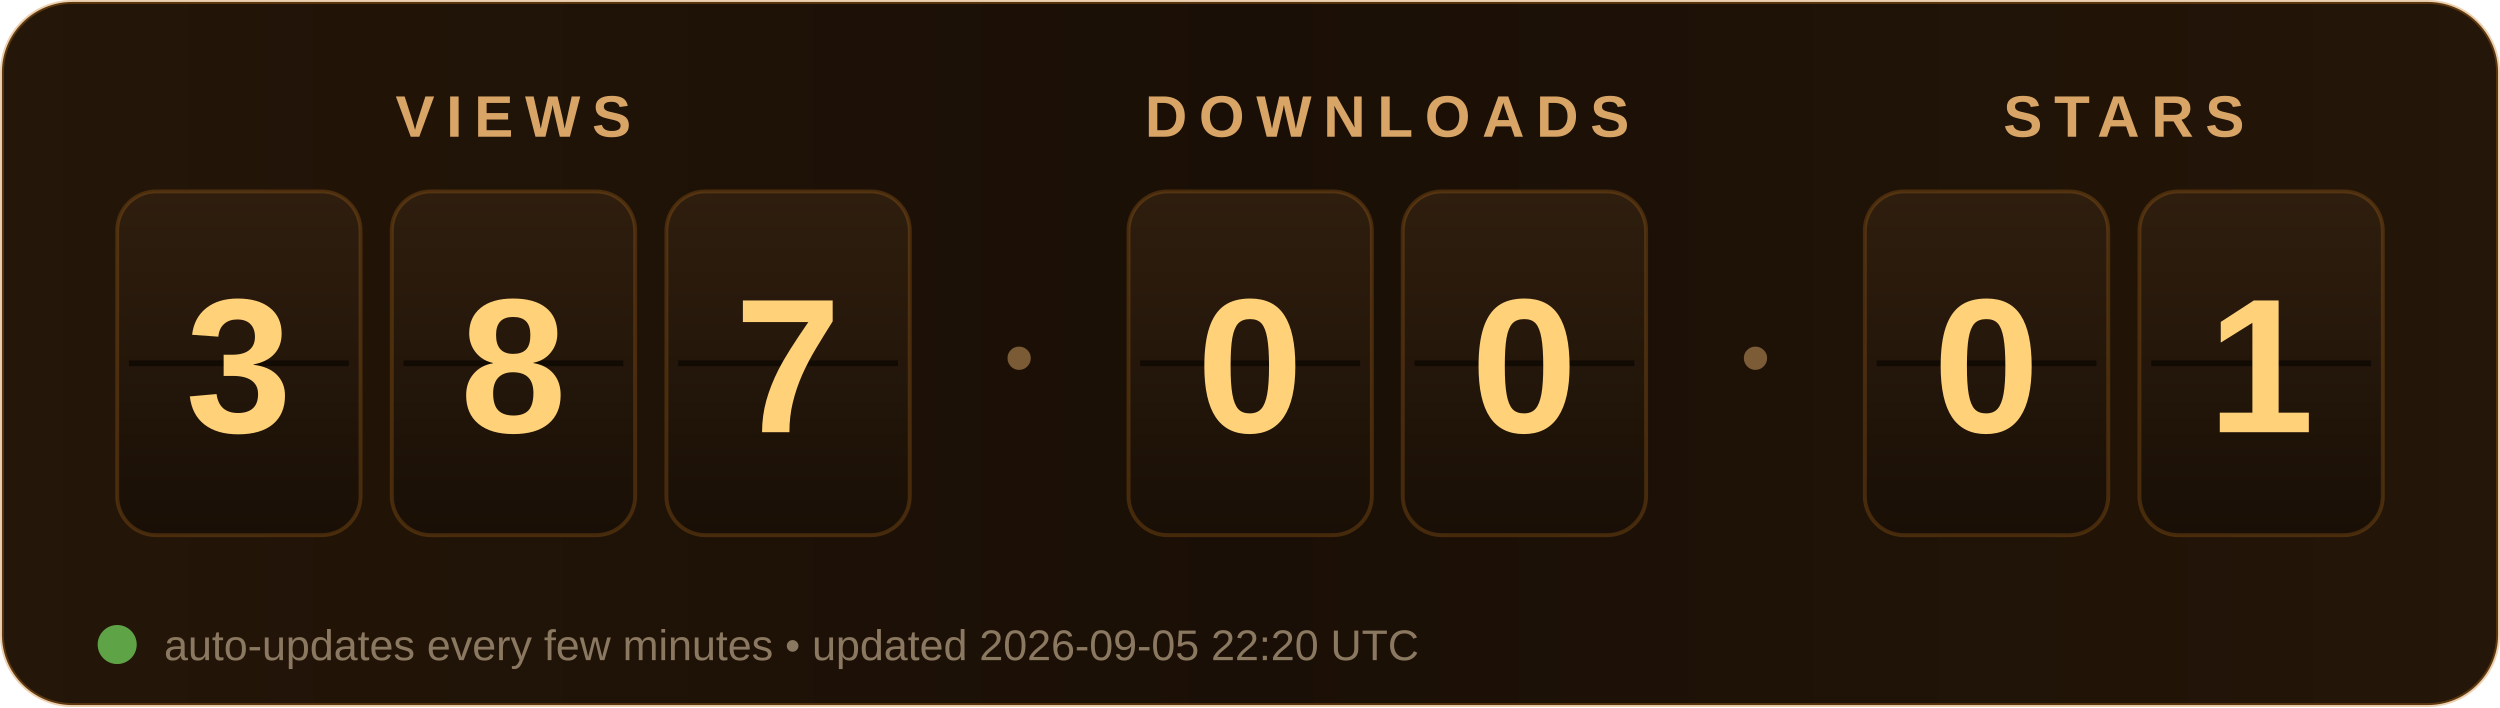
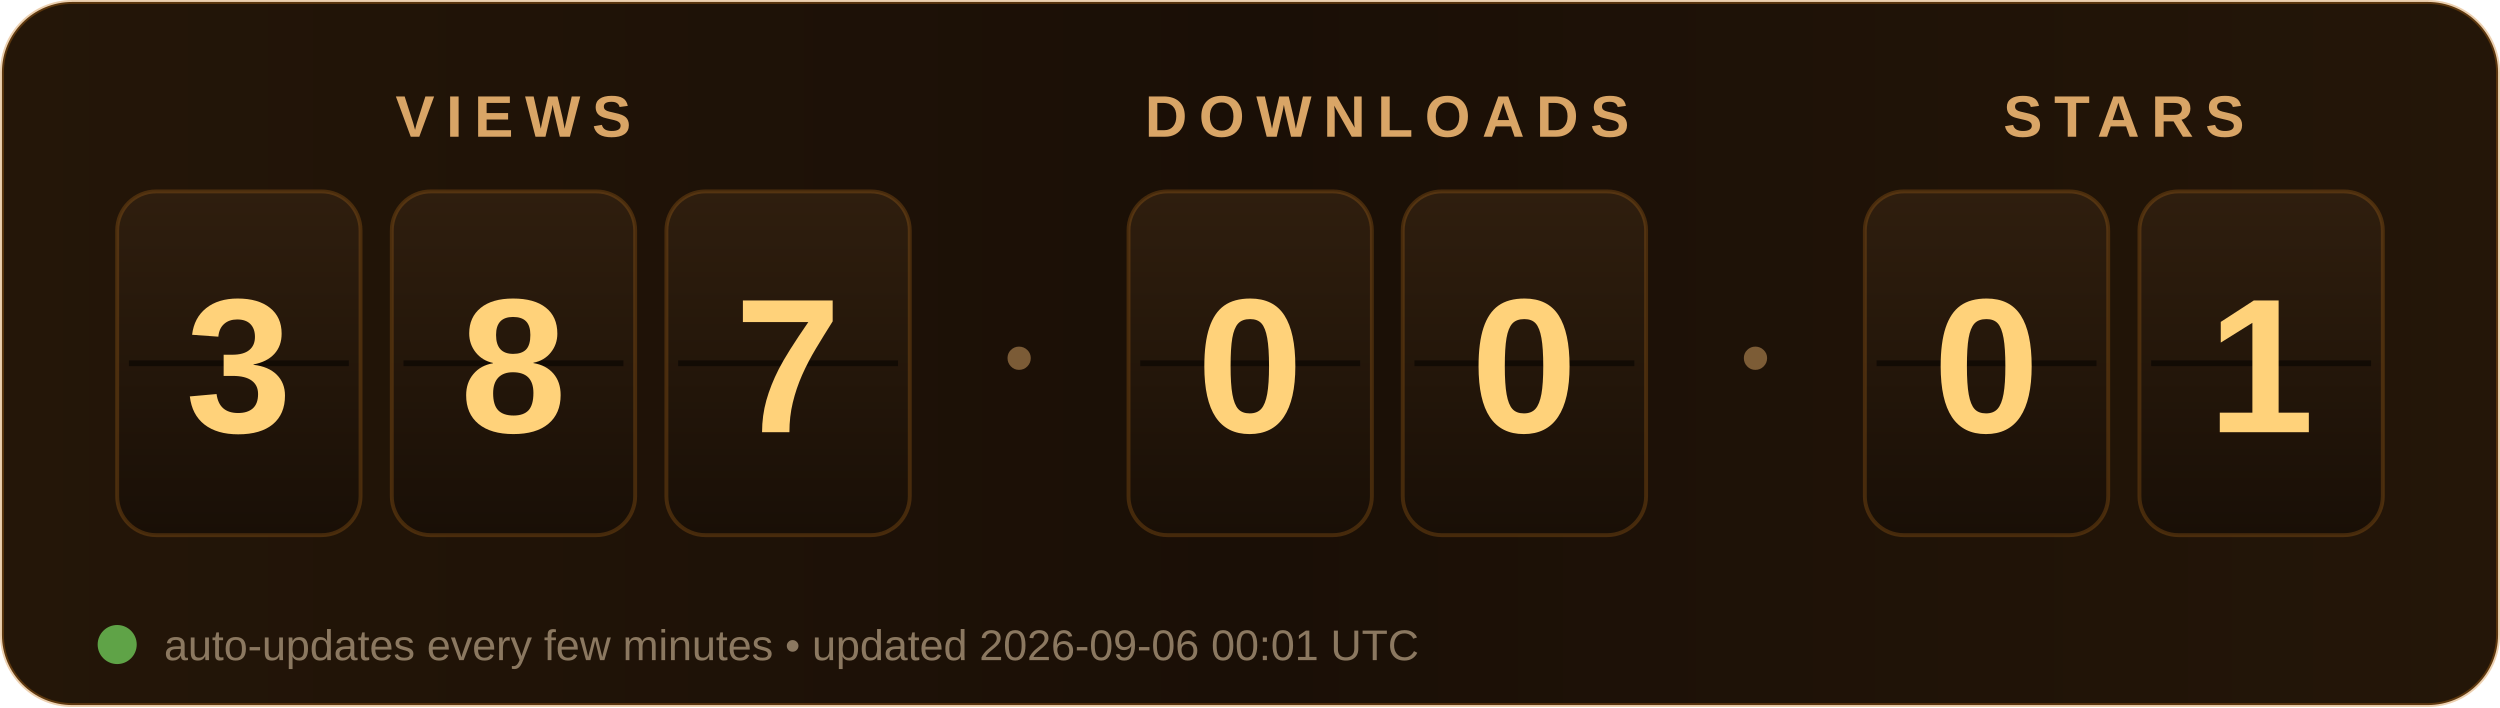
- <svg xmlns="http://www.w3.org/2000/svg" width="640" height="181" viewBox="0 0 640 181" role="img" aria-label="MelonDMA live stats — total views: 387 (tracked since 2026-08-18, GitHub only retains 14 days per API call so earlier history can't be recovered), total downloads: 0, GitHub stars: 1. Updated 2026-09-05 22:20 UTC.">
+ <svg xmlns="http://www.w3.org/2000/svg" width="640" height="181" viewBox="0 0 640 181" role="img" aria-label="MelonDMA live stats — total views: 387 (tracked since 2026-08-18, GitHub only retains 14 days per API call so earlier history can't be recovered), total downloads: 0, GitHub stars: 1. Updated 2026-09-06 00:01 UTC.">
  <defs>
    <linearGradient id="boardBg" x1="0" y1="0" x2="640" y2="0" gradientUnits="userSpaceOnUse">
      <stop offset="0" stop-color="#241608" />
      <stop offset="0.5" stop-color="#1a0f06" />
      <stop offset="1" stop-color="#241608" />
    </linearGradient>
    <linearGradient id="tileBg" x1="0" y1="0" x2="0" y2="88" gradientUnits="userSpaceOnUse">
      <stop offset="0" stop-color="#2f1e0e" />
      <stop offset="1" stop-color="#190f06" />
    </linearGradient>
  </defs>
  <rect x="0.5" y="0.5" width="639" height="180" rx="18" fill="url(#boardBg)" stroke="#C97A1E" stroke-opacity="0.35" />
  <text x="131.4" y="35" text-anchor="middle" font-family="Arial, Helvetica, sans-serif" font-weight="700" font-size="15" letter-spacing="3" fill="#D9A566">VIEWS</text>
  <g transform="translate(30.0,49)">
    <rect width="62.3" height="88" rx="10" fill="url(#tileBg)" stroke="#C97A1E" stroke-opacity="0.25" />
    <line x1="3" y1="44" x2="59.3" y2="44" stroke="#0f0904" stroke-width="1.5" opacity="0.85" />
    <text x="31.1" y="61.64" text-anchor="middle" font-family="Arial, Helvetica, sans-serif" font-weight="900" font-size="49" fill="#FFD27A">3</text>
    <rect x="0" y="44" width="62.3" height="0" rx="10" fill="#3a2410">
      <animate attributeName="height" values="0;88;0" keyTimes="0;0.55;1" dur="0.7s" begin="0.15s" calcMode="spline" keySplines="0.3 0.7 0.3 1;0.3 0 0.7 1" />
      <animate attributeName="y" values="44;0;44" keyTimes="0;0.55;1" dur="0.7s" begin="0.15s" calcMode="spline" keySplines="0.3 0.7 0.3 1;0.3 0 0.7 1" />
    </rect>
  </g>
  <g transform="translate(100.3,49)">
    <rect width="62.3" height="88" rx="10" fill="url(#tileBg)" stroke="#C97A1E" stroke-opacity="0.25" />
    <line x1="3" y1="44" x2="59.3" y2="44" stroke="#0f0904" stroke-width="1.5" opacity="0.85" />
    <text x="31.1" y="61.64" text-anchor="middle" font-family="Arial, Helvetica, sans-serif" font-weight="900" font-size="49" fill="#FFD27A">8</text>
    <rect x="0" y="44" width="62.3" height="0" rx="10" fill="#3a2410">
      <animate attributeName="height" values="0;88;0" keyTimes="0;0.55;1" dur="0.7s" begin="0.24s" calcMode="spline" keySplines="0.3 0.7 0.3 1;0.3 0 0.7 1" />
      <animate attributeName="y" values="44;0;44" keyTimes="0;0.55;1" dur="0.7s" begin="0.24s" calcMode="spline" keySplines="0.3 0.7 0.3 1;0.3 0 0.7 1" />
    </rect>
  </g>
  <g transform="translate(170.6,49)">
    <rect width="62.3" height="88" rx="10" fill="url(#tileBg)" stroke="#C97A1E" stroke-opacity="0.25" />
    <line x1="3" y1="44" x2="59.3" y2="44" stroke="#0f0904" stroke-width="1.5" opacity="0.85" />
    <text x="31.1" y="61.64" text-anchor="middle" font-family="Arial, Helvetica, sans-serif" font-weight="900" font-size="49" fill="#FFD27A">7</text>
    <rect x="0" y="44" width="62.3" height="0" rx="10" fill="#3a2410">
      <animate attributeName="height" values="0;88;0" keyTimes="0;0.55;1" dur="0.7s" begin="0.33s" calcMode="spline" keySplines="0.3 0.7 0.3 1;0.3 0 0.7 1" />
      <animate attributeName="y" values="44;0;44" keyTimes="0;0.55;1" dur="0.7s" begin="0.33s" calcMode="spline" keySplines="0.3 0.7 0.3 1;0.3 0 0.7 1" />
    </rect>
  </g>
  <text x="355.1" y="35" text-anchor="middle" font-family="Arial, Helvetica, sans-serif" font-weight="700" font-size="15" letter-spacing="3" fill="#D9A566">DOWNLOADS</text>
  <g transform="translate(288.9,49)">
    <rect width="62.3" height="88" rx="10" fill="url(#tileBg)" stroke="#C97A1E" stroke-opacity="0.25" />
    <line x1="3" y1="44" x2="59.3" y2="44" stroke="#0f0904" stroke-width="1.5" opacity="0.85" />
    <text x="31.1" y="61.64" text-anchor="middle" font-family="Arial, Helvetica, sans-serif" font-weight="900" font-size="49" fill="#FFD27A">0</text>
    <rect x="0" y="44" width="62.3" height="0" rx="10" fill="#3a2410">
      <animate attributeName="height" values="0;88;0" keyTimes="0;0.55;1" dur="0.7s" begin="0.42s" calcMode="spline" keySplines="0.3 0.7 0.3 1;0.3 0 0.7 1" />
      <animate attributeName="y" values="44;0;44" keyTimes="0;0.55;1" dur="0.7s" begin="0.42s" calcMode="spline" keySplines="0.3 0.7 0.3 1;0.3 0 0.7 1" />
    </rect>
  </g>
  <g transform="translate(359.1,49)">
    <rect width="62.3" height="88" rx="10" fill="url(#tileBg)" stroke="#C97A1E" stroke-opacity="0.25" />
    <line x1="3" y1="44" x2="59.3" y2="44" stroke="#0f0904" stroke-width="1.5" opacity="0.85" />
    <text x="31.1" y="61.64" text-anchor="middle" font-family="Arial, Helvetica, sans-serif" font-weight="900" font-size="49" fill="#FFD27A">0</text>
    <rect x="0" y="44" width="62.3" height="0" rx="10" fill="#3a2410">
      <animate attributeName="height" values="0;88;0" keyTimes="0;0.55;1" dur="0.7s" begin="0.51s" calcMode="spline" keySplines="0.3 0.7 0.3 1;0.3 0 0.7 1" />
      <animate attributeName="y" values="44;0;44" keyTimes="0;0.55;1" dur="0.7s" begin="0.51s" calcMode="spline" keySplines="0.3 0.7 0.3 1;0.3 0 0.7 1" />
    </rect>
  </g>
  <text x="543.7" y="35" text-anchor="middle" font-family="Arial, Helvetica, sans-serif" font-weight="700" font-size="15" letter-spacing="3" fill="#D9A566">STARS</text>
  <g transform="translate(477.4,49)">
    <rect width="62.3" height="88" rx="10" fill="url(#tileBg)" stroke="#C97A1E" stroke-opacity="0.25" />
    <line x1="3" y1="44" x2="59.3" y2="44" stroke="#0f0904" stroke-width="1.5" opacity="0.85" />
    <text x="31.1" y="61.64" text-anchor="middle" font-family="Arial, Helvetica, sans-serif" font-weight="900" font-size="49" fill="#FFD27A">0</text>
    <rect x="0" y="44" width="62.3" height="0" rx="10" fill="#3a2410">
      <animate attributeName="height" values="0;88;0" keyTimes="0;0.55;1" dur="0.7s" begin="0.60s" calcMode="spline" keySplines="0.3 0.7 0.3 1;0.3 0 0.7 1" />
      <animate attributeName="y" values="44;0;44" keyTimes="0;0.55;1" dur="0.7s" begin="0.60s" calcMode="spline" keySplines="0.3 0.7 0.3 1;0.3 0 0.7 1" />
    </rect>
  </g>
  <g transform="translate(547.7,49)">
    <rect width="62.3" height="88" rx="10" fill="url(#tileBg)" stroke="#C97A1E" stroke-opacity="0.25" />
    <line x1="3" y1="44" x2="59.3" y2="44" stroke="#0f0904" stroke-width="1.5" opacity="0.85" />
    <text x="31.1" y="61.64" text-anchor="middle" font-family="Arial, Helvetica, sans-serif" font-weight="900" font-size="49" fill="#FFD27A">1</text>
    <rect x="0" y="44" width="62.3" height="0" rx="10" fill="#3a2410">
      <animate attributeName="height" values="0;88;0" keyTimes="0;0.55;1" dur="0.7s" begin="0.69s" calcMode="spline" keySplines="0.3 0.7 0.3 1;0.3 0 0.7 1" />
      <animate attributeName="y" values="44;0;44" keyTimes="0;0.55;1" dur="0.7s" begin="0.69s" calcMode="spline" keySplines="0.3 0.7 0.3 1;0.3 0 0.7 1" />
    </rect>
  </g>
  <text x="260.9" y="99" text-anchor="middle" font-family="Arial, Helvetica, sans-serif" font-size="22" fill="#D9A566" opacity="0.5">•</text>
  <text x="449.4" y="99" text-anchor="middle" font-family="Arial, Helvetica, sans-serif" font-size="22" fill="#D9A566" opacity="0.5">•</text>
  <circle cx="30" cy="165" r="5" fill="#5FA347">
    <animate attributeName="opacity" values="1;0.35;1" dur="1.8s" repeatCount="indefinite" />
  </circle>
-   <text x="42" y="169" font-family="Arial, Helvetica, sans-serif" font-size="11" fill="#8B7860">auto-updates every few minutes • updated 2026-09-05 22:20 UTC</text>
+   <text x="42" y="169" font-family="Arial, Helvetica, sans-serif" font-size="11" fill="#8B7860">auto-updates every few minutes • updated 2026-09-06 00:01 UTC</text>
</svg>
